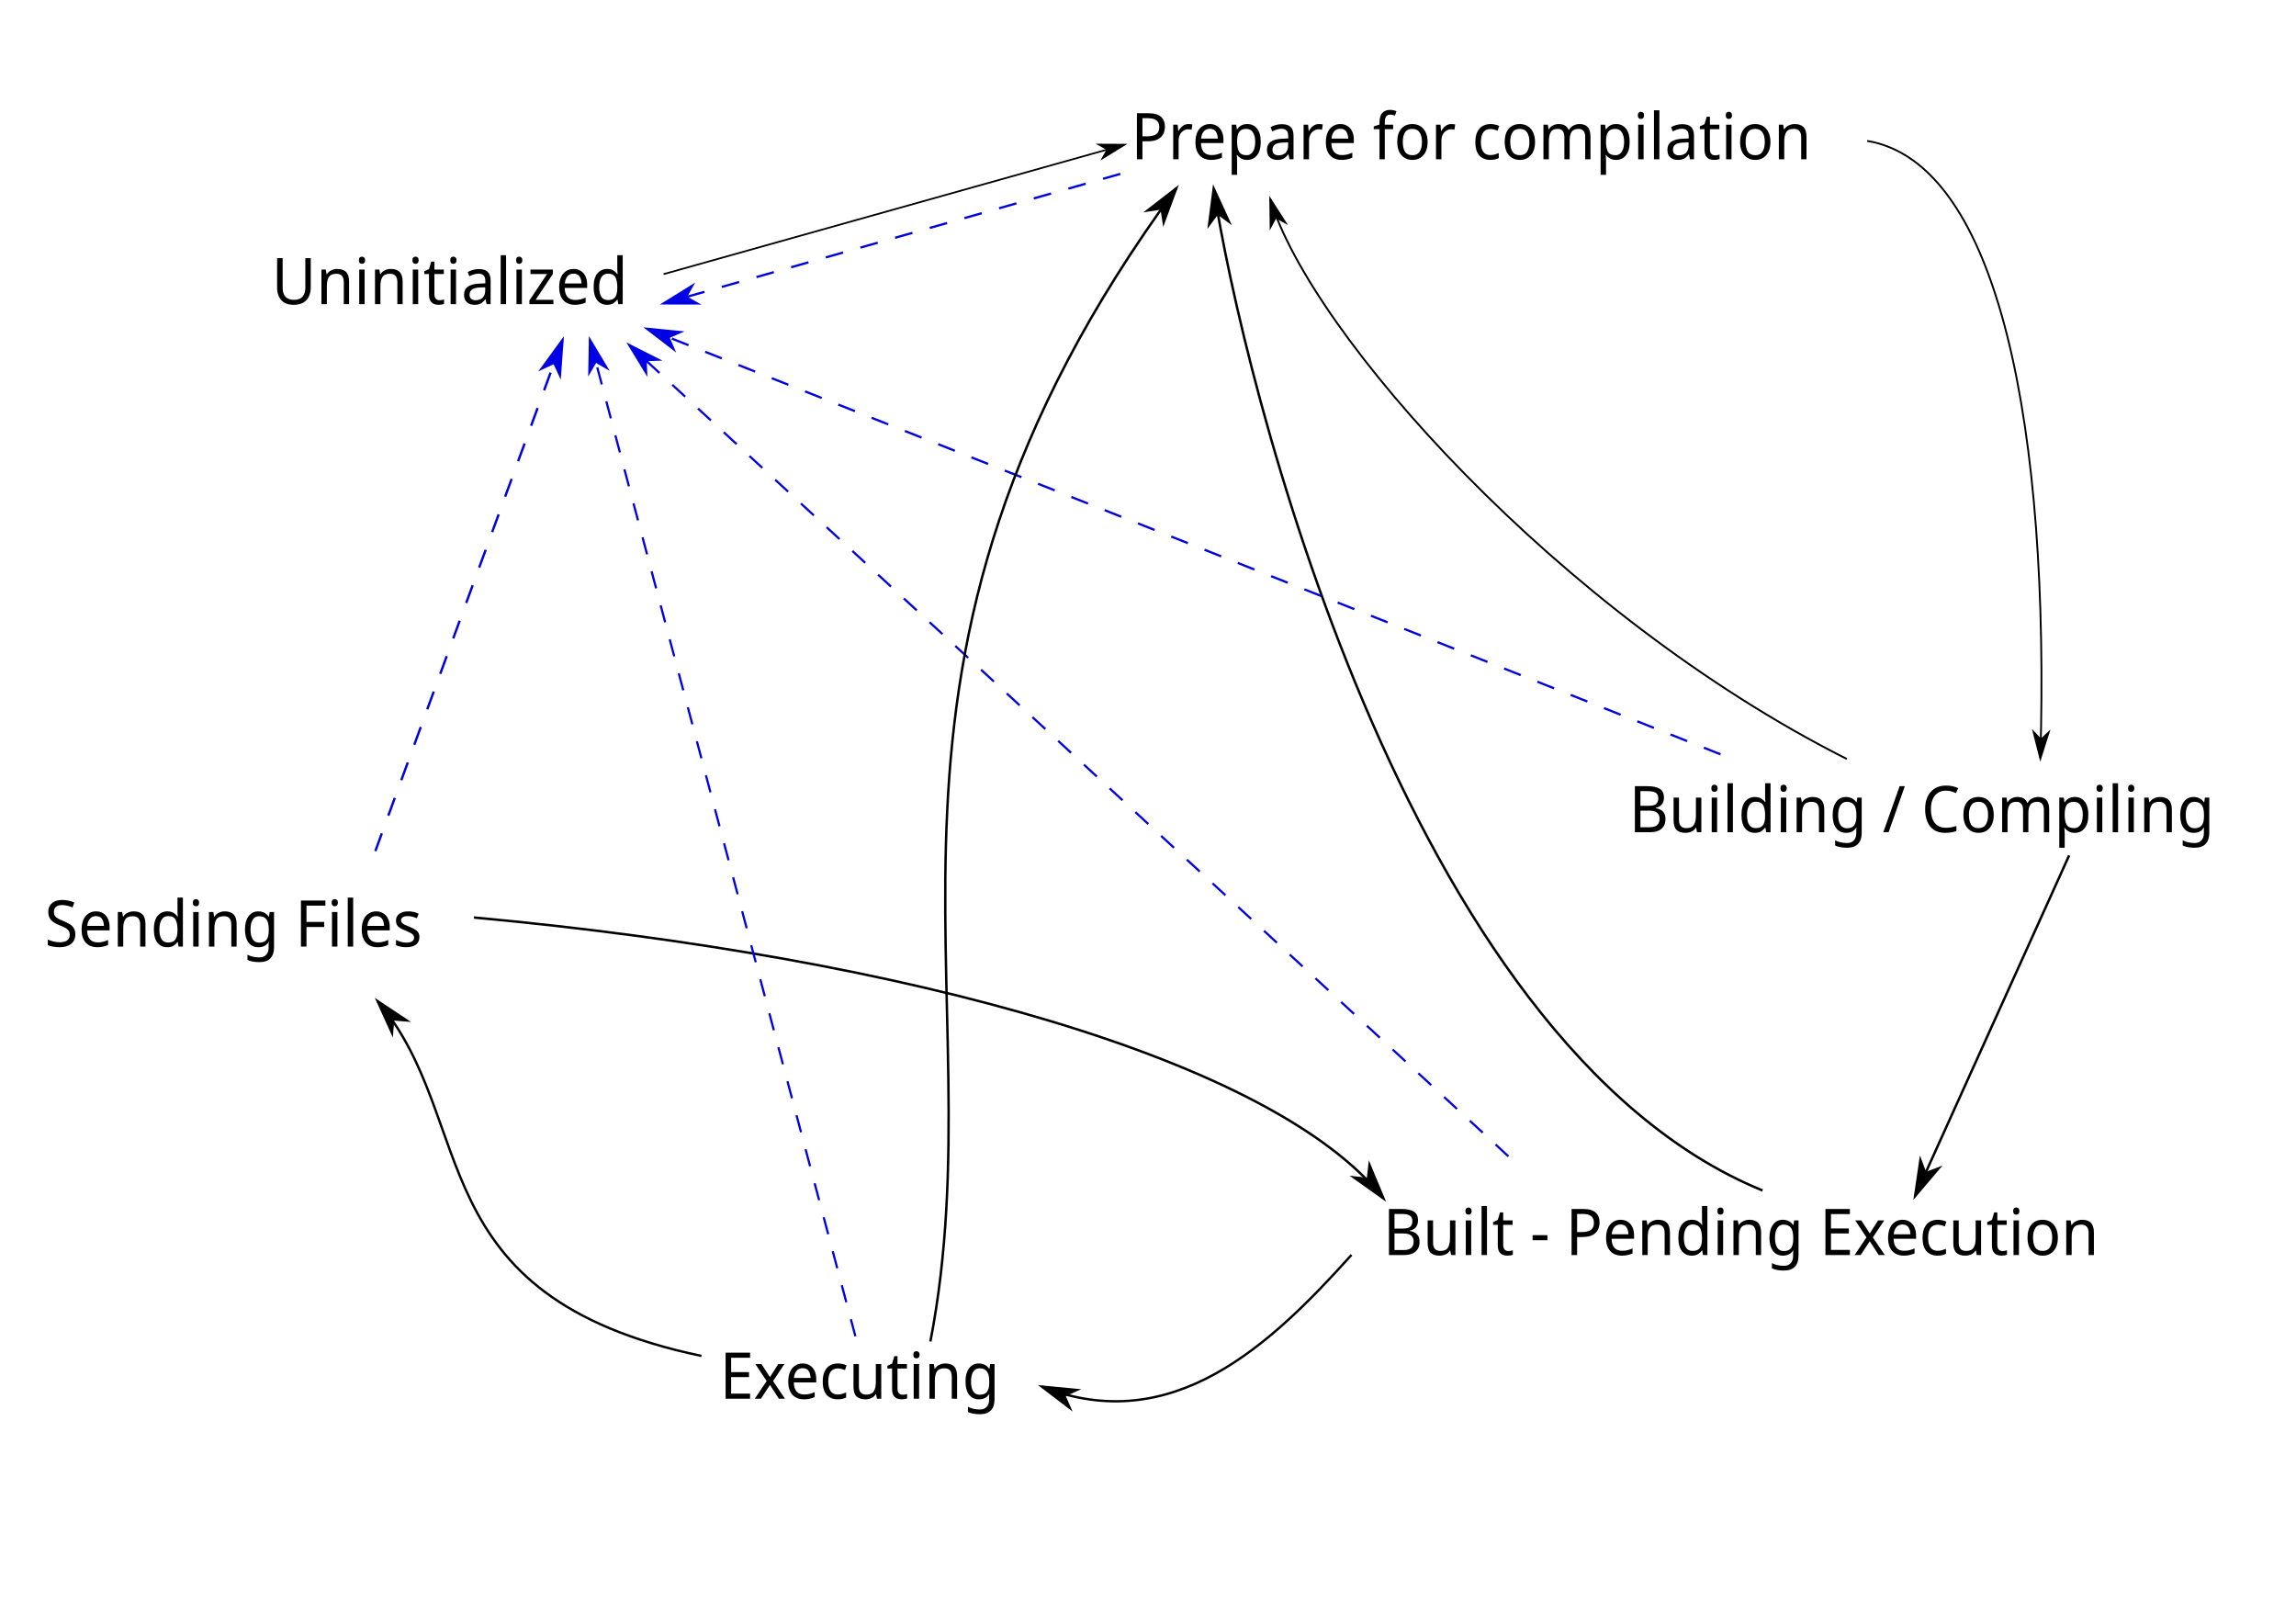
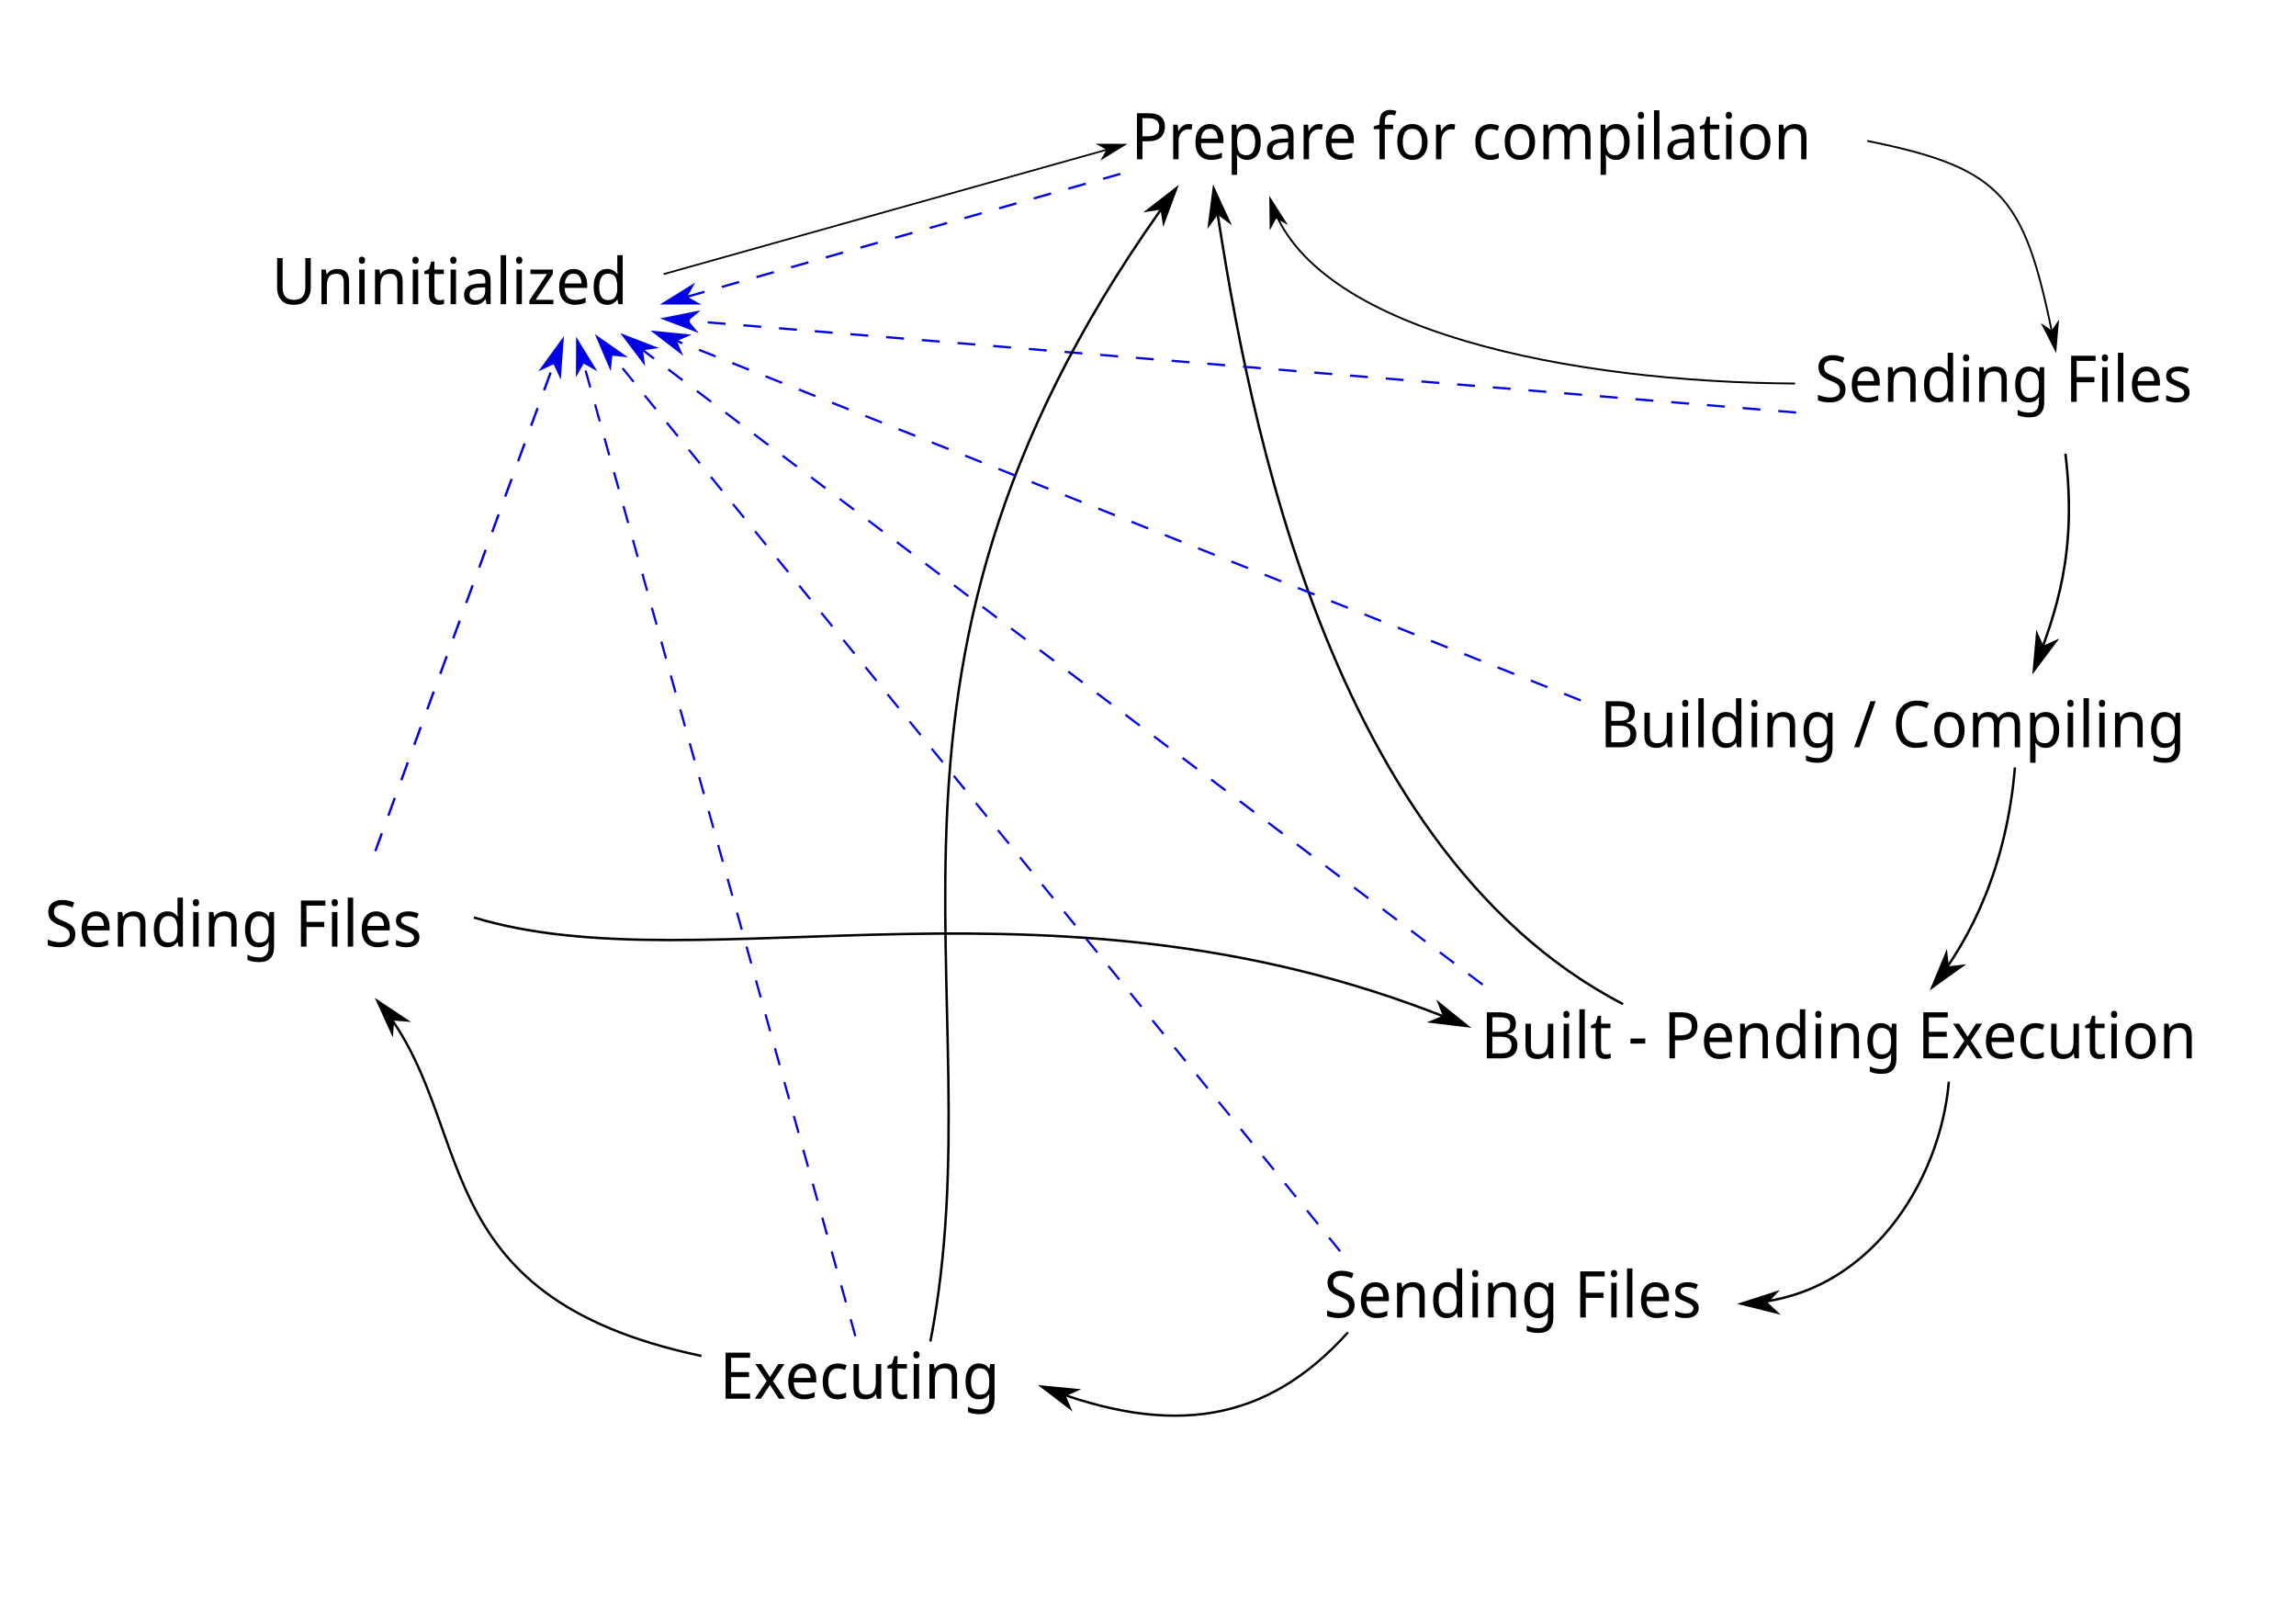
<svg xmlns="http://www.w3.org/2000/svg" width="297mm" height="210mm" viewBox="0 0 297 210" version="1.1" id="svg5">
  <defs id="defs2">
    <marker style="overflow:visible;" id="marker41550" refX="0.0" refY="0.0" orient="auto">
      <path transform="scale(0.8) rotate(180) translate(12.5,0)" style="fill-rule:evenodd;fill:context-stroke;stroke:context-stroke;stroke-width:1.0pt;" d="M 0.0,0.0 L 5.0,-5.0 L -12.5,0.0 L 5.0,5.0 L 0.0,0.0 z " id="path41548" />
    </marker>
    <marker style="overflow:visible;" id="Arrow1Lend" refX="0.0" refY="0.0" orient="auto">
      <path transform="scale(0.8) rotate(180) translate(12.5,0)" style="fill-rule:evenodd;fill:context-stroke;stroke:context-stroke;stroke-width:1.0pt;" d="M 0.0,0.0 L 5.0,-5.0 L -12.5,0.0 L 5.0,5.0 L 0.0,0.0 z " id="path41244" />
    </marker>
    <marker style="overflow:visible" id="Arrow1Lend-3" refX="0" refY="0" orient="auto">
      <path transform="matrix(-0.8,0,0,-0.8,-10,0)" style="fill:context-stroke;fill-rule:evenodd;stroke:context-stroke;stroke-width:1pt" d="M 0,0 5,-5 -12.5,0 5,5 Z" id="path41244-1" />
    </marker>
    <marker style="overflow:visible" id="Arrow1Lend-2" refX="0" refY="0" orient="auto">
      <path transform="matrix(-0.8,0,0,-0.8,-10,0)" style="fill:context-stroke;fill-rule:evenodd;stroke:context-stroke;stroke-width:1pt" d="M 0,0 5,-5 -12.5,0 5,5 Z" id="path41244-5" />
    </marker>
    <marker style="overflow:visible" id="Arrow1Lend-34" refX="0" refY="0" orient="auto">
      <path transform="matrix(-0.8,0,0,-0.8,-10,0)" style="fill:context-stroke;fill-rule:evenodd;stroke:context-stroke;stroke-width:1pt" d="M 0,0 5,-5 -12.5,0 5,5 Z" id="path41244-9" />
    </marker>
    <marker style="overflow:visible" id="Arrow1Lend-7" refX="0" refY="0" orient="auto">
      <path transform="matrix(-0.8,0,0,-0.8,-10,0)" style="fill:context-stroke;fill-rule:evenodd;stroke:context-stroke;stroke-width:1pt" d="M 0,0 5,-5 -12.5,0 5,5 Z" id="path41244-97" />
    </marker>
    <marker style="overflow:visible" id="marker41550-3" refX="0" refY="0" orient="auto">
      <path transform="matrix(-0.8,0,0,-0.8,-10,0)" style="fill:context-stroke;fill-rule:evenodd;stroke:context-stroke;stroke-width:1pt" d="M 0,0 5,-5 -12.5,0 5,5 Z" id="path41548-1" />
    </marker>
+     <marker style="overflow:visible" id="Arrow1Lend-35" refX="0" refY="0" orient="auto">
+       <path transform="matrix(-0.8,0,0,-0.8,-10,0)" style="fill:context-stroke;fill-rule:evenodd;stroke:context-stroke;stroke-width:1pt" d="M 0,0 5,-5 -12.5,0 5,5 Z" id="path41244-6" />
+     </marker>
+     <marker style="overflow:visible" id="Arrow1Lend-35-9" refX="0" refY="0" orient="auto">
+       <path transform="matrix(-0.8,0,0,-0.8,-10,0)" style="fill:context-stroke;fill-rule:evenodd;stroke:context-stroke;stroke-width:1pt" d="M 0,0 5,-5 -12.5,0 5,5 Z" id="path41244-6-1" />
+     </marker>
+     <marker style="overflow:visible" id="Arrow1Lend-2-7" refX="0" refY="0" orient="auto">
+       <path transform="matrix(-0.8,0,0,-0.8,-10,0)" style="fill:context-stroke;fill-rule:evenodd;stroke:context-stroke;stroke-width:1pt" d="M 0,0 5,-5 -12.5,0 5,5 Z" id="path41244-5-0" />
+     </marker>
+     <marker style="overflow:visible" id="Arrow1Lend-2-7-3" refX="0" refY="0" orient="auto">
+       <path transform="matrix(-0.8,0,0,-0.8,-10,0)" style="fill:context-stroke;fill-rule:evenodd;stroke:context-stroke;stroke-width:1pt" d="M 0,0 5,-5 -12.5,0 5,5 Z" id="path41244-5-0-6" />
+     </marker>
  </defs>
  <g id="layer1">
    <text xml:space="preserve" style="font-size:8.123px;line-height:1.25;font-family:sans-serif;stroke-width:0.305" x="36.091" y="38.295" id="text1442" transform="scale(0.9734543,1.02727)">
      <tspan id="tspan1440" style="font-size:8.123px;stroke-width:0.305" x="36.091" y="38.295">Uninitialized</tspan>
    </text>
    <text xml:space="preserve" style="font-size:8.123px;line-height:1.25;font-family:sans-serif;stroke-width:0.305" x="150.296" y="20.053" id="text13794" transform="scale(0.9734543,1.02727)">
      <tspan id="tspan13792" style="stroke-width:0.305" x="150.296" y="20.053">Prepare for compilation</tspan>
    </text>
-     <text xml:space="preserve" style="font-size:8.123px;line-height:1.25;font-family:sans-serif;stroke-width:0.305" x="216.468" y="104.779" id="text16086" transform="scale(0.9734543,1.02727)">
-       <tspan id="tspan16084" style="stroke-width:0.305" x="216.468" y="104.779">Building / Compiling</tspan>
+     <text xml:space="preserve" style="font-size:8.123px;line-height:1.25;font-family:sans-serif;stroke-width:0.305" x="212.592" y="94.081" id="text16086" transform="scale(0.9734543,1.02727)">
+       <tspan id="tspan16084" style="stroke-width:0.305" x="212.592" y="94.081">Building / Compiling</tspan>
    </text>
-     <text xml:space="preserve" style="font-size:8.123px;line-height:1.25;font-family:sans-serif;stroke-width:0.305" x="183.79" y="158.006" id="text18102" transform="scale(0.9734543,1.02727)">
-       <tspan id="tspan18100" style="stroke-width:0.305" x="183.79" y="158.006">Built - Pending Execution</tspan>
+     <text xml:space="preserve" style="font-size:8.123px;line-height:1.25;font-family:sans-serif;stroke-width:0.305" x="196.793" y="133.247" id="text18102" transform="scale(0.9734543,1.02727)">
+       <tspan id="tspan18100" style="stroke-width:0.305" x="196.793" y="133.247">Built - Pending Execution</tspan>
    </text>
    <text xml:space="preserve" style="font-size:8.123px;line-height:1.25;font-family:sans-serif;stroke-width:0.305" x="95.642" y="176.099" id="text20944" transform="scale(0.9734543,1.02727)">
      <tspan id="tspan20942" style="stroke-width:0.305" x="95.642" y="176.099">Executing</tspan>
    </text>
    <text xml:space="preserve" style="font-size:8.123px;line-height:1.25;font-family:sans-serif;stroke-width:0.305" x="5.928" y="119.178" id="text22370" transform="scale(0.9734543,1.02727)">
      <tspan id="tspan22368" style="stroke-width:0.305" x="5.928" y="119.178">Sending Files</tspan>
    </text>
+     <text xml:space="preserve" style="font-size:8.123px;line-height:1.25;font-family:sans-serif;stroke-width:0.305" x="241.157" y="50.589" id="text22370-3" transform="scale(0.9734543,1.02727)">
+       <tspan id="tspan22368-6" style="stroke-width:0.305" x="241.157" y="50.589">Sending Files</tspan>
+     </text>
+     <text xml:space="preserve" style="font-size:8.123px;line-height:1.25;font-family:sans-serif;stroke-width:0.305" x="175.922" y="165.867" id="text22370-3-7" transform="scale(0.9734543,1.02727)">
+       <tspan id="tspan22368-6-5" style="stroke-width:0.305" x="175.922" y="165.867">Sending Files</tspan>
+     </text>
    <path style="fill:none;stroke:#000000;stroke-width:0.223px;stroke-linecap:butt;stroke-linejoin:miter;stroke-opacity:1;marker-end:url(#Arrow1Lend)" d="M 85.84,35.455 145.428,18.724" id="path41157" />
-     <path style="fill:none;stroke:#000000;stroke-width:0.237px;stroke-linecap:butt;stroke-linejoin:miter;stroke-opacity:1;marker-end:url(#Arrow1Lend)" d="m 241.538,18.224 c 17.22,2.894 23.617,37.807 22.394,79.834" id="path41542" />
-     <path style="fill:none;stroke:#000000;stroke-width:0.315;stroke-linecap:butt;stroke-linejoin:miter;stroke-miterlimit:4;stroke-dasharray:none;stroke-opacity:1;marker-end:url(#Arrow1Lend)" d="m 267.654,110.637 -19.903,44.003" id="path41544" />
-     <path style="fill:none;stroke:#000000;stroke-width:0.305px;stroke-linecap:butt;stroke-linejoin:miter;stroke-opacity:1;marker-end:url(#marker41550)" d="m 174.823,162.3 c -10.449,11.625 -23.145,23.666 -40.012,17.053" id="path41546" />
-     <path style="fill:none;stroke:#000000;stroke-width:0.315;stroke-linecap:butt;stroke-linejoin:miter;stroke-miterlimit:4;stroke-dasharray:none;stroke-opacity:1;marker-end:url(#marker41550)" d="M 227.992,153.969 C 181.501,134.965 160.624,48.112 157.008,24.436" id="path41558" />
+     <path style="fill:none;stroke:#000000;stroke-width:0.237px;stroke-linecap:butt;stroke-linejoin:miter;stroke-opacity:1;marker-end:url(#Arrow1Lend)" d="m 241.538,18.224 c 17.971,3.627 20.491,7.331 24.351,27.009" id="path41542" />
+     <path style="fill:none;stroke:#000000;stroke-width:0.315;stroke-linecap:butt;stroke-linejoin:miter;stroke-miterlimit:4;stroke-dasharray:none;stroke-opacity:1;marker-end:url(#Arrow1Lend)" d="m 267.173,58.678 c 1.556,12.846 -1.19,20.492 -4.063,27.985" id="path41544" />
+     <path style="fill:none;stroke:#000000;stroke-width:0.315;stroke-linecap:butt;stroke-linejoin:miter;stroke-miterlimit:4;stroke-dasharray:none;stroke-opacity:1;marker-end:url(#Arrow1Lend-35)" d="m 260.643,99.253 c -1.069,12.716 -5.588,21.996 -10.649,28.371" id="path41544-2" />
+     <path style="fill:none;stroke:#000000;stroke-width:0.315;stroke-linecap:butt;stroke-linejoin:miter;stroke-miterlimit:4;stroke-dasharray:none;stroke-opacity:1;marker-end:url(#Arrow1Lend-35-9)" d="m 252.093,139.899 c -1.069,12.716 -10.289,28.162 -26.788,28.711" id="path41544-2-2" />
+     <path style="fill:none;stroke:#000000;stroke-width:0.305px;stroke-linecap:butt;stroke-linejoin:miter;stroke-opacity:1;marker-end:url(#marker41550)" d="m 174.369,172.313 c -10.449,11.625 -22.692,13.653 -39.559,7.04" id="path41546" />
+     <path style="fill:none;stroke:#000000;stroke-width:0.315;stroke-linecap:butt;stroke-linejoin:miter;stroke-miterlimit:4;stroke-dasharray:none;stroke-opacity:1;marker-end:url(#marker41550)" d="M 209.951,129.865 C 170.121,109.205 160.624,48.112 157.008,24.436" id="path41558" />
    <path style="fill:none;stroke:#000000;stroke-width:0.305px;stroke-linecap:butt;stroke-linejoin:miter;stroke-opacity:1;marker-end:url(#Arrow1Lend)" d="M 90.737,175.37 C 53.882,167.605 62.094,145.03 48.862,129.503" id="path41560" />
-     <path style="fill:none;stroke:#000000;stroke-width:0.315;stroke-linecap:butt;stroke-linejoin:miter;stroke-miterlimit:4;stroke-dasharray:none;stroke-opacity:1;marker-end:url(#Arrow1Lend)" d="M 61.3,118.663 C 117.823,123.883 164.708,137.15 178.928,154.958" id="path41562" />
+     <path style="fill:none;stroke:#000000;stroke-width:0.315;stroke-linecap:butt;stroke-linejoin:miter;stroke-miterlimit:4;stroke-dasharray:none;stroke-opacity:1;marker-end:url(#Arrow1Lend)" d="m 61.3,118.663 c 29.918,9.086 76.006,-8.073 128.461,14.03" id="path41562" />
    <path style="fill:none;stroke:#0000e5;stroke-width:0.305;stroke-linecap:butt;stroke-linejoin:miter;stroke-miterlimit:4;stroke-dasharray:2.441, 2.441;stroke-dashoffset:0;stroke-opacity:1;marker-end:url(#Arrow1Lend)" d="M 48.552,110.074 72.744,44.032" id="path48063" />
-     <path style="fill:none;stroke:#0000e5;stroke-width:0.284;stroke-linecap:butt;stroke-linejoin:miter;stroke-miterlimit:4;stroke-dasharray:2.275, 2.275;stroke-dashoffset:0;stroke-opacity:1;marker-end:url(#Arrow1Lend-7)" d="M 110.648,172.816 76.32,43.992" id="path48063-9" />
-     <path style="fill:none;stroke:#0000e5;stroke-width:0.29;stroke-linecap:butt;stroke-linejoin:miter;stroke-miterlimit:4;stroke-dasharray:2.316, 2.316;stroke-dashoffset:0;stroke-opacity:1;marker-end:url(#Arrow1Lend-2)" d="M 222.554,97.556 83.747,42.538" id="path48063-3" />
+     <path style="fill:none;stroke:#0000e5;stroke-width:0.284;stroke-linecap:butt;stroke-linejoin:miter;stroke-miterlimit:4;stroke-dasharray:2.275, 2.275;stroke-dashoffset:0;stroke-opacity:1;marker-end:url(#Arrow1Lend-7)" d="M 110.648,172.816 74.676,44.079" id="path48063-9" />
+     <path style="fill:none;stroke:#0000e5;stroke-width:0.29;stroke-linecap:butt;stroke-linejoin:miter;stroke-miterlimit:4;stroke-dasharray:2.316, 2.316;stroke-dashoffset:0;stroke-opacity:1;marker-end:url(#Arrow1Lend-2)" d="M 232.338,53.349 85.938,41.226" id="path48063-3" />
    <path style="fill:none;stroke:#0000e5;stroke-width:0.291;stroke-linecap:butt;stroke-linejoin:miter;stroke-miterlimit:4;stroke-dasharray:2.33, 2.33;stroke-dashoffset:0;stroke-opacity:1;marker-end:url(#Arrow1Lend-3)" d="M 144.927,22.488 85.897,39.226" id="path48063-5" />
-     <path style="fill:none;stroke:#0000e5;stroke-width:0.283;stroke-linecap:butt;stroke-linejoin:miter;stroke-miterlimit:4;stroke-dasharray:2.264, 2.264;stroke-dashoffset:0;stroke-opacity:1;marker-end:url(#Arrow1Lend-34)" d="M 195.122,149.557 81.425,44.653" id="path48063-37" />
-     <path style="fill:none;stroke:#000000;stroke-width:0.242;stroke-linecap:butt;stroke-linejoin:miter;stroke-miterlimit:4;stroke-dasharray:none;stroke-opacity:1;marker-end:url(#marker41550-3)" d="M 238.893,98.16 C 201.64,79.389 169.503,43.046 164.325,25.778" id="path41558-1" />
+     <path style="fill:none;stroke:#0000e5;stroke-width:0.283;stroke-linecap:butt;stroke-linejoin:miter;stroke-miterlimit:4;stroke-dasharray:2.264, 2.264;stroke-dashoffset:0;stroke-opacity:1;marker-end:url(#Arrow1Lend-34)" d="M 173.35,161.829 77.292,43.637" id="path48063-37" />
+     <path style="fill:none;stroke:#000000;stroke-width:0.242;stroke-linecap:butt;stroke-linejoin:miter;stroke-miterlimit:4;stroke-dasharray:none;stroke-opacity:1;marker-end:url(#marker41550-3)" d="m 232.206,49.603 c -28.409,-0.156 -62.703,-6.556 -67.881,-23.825" id="path41558-1" />
    <path style="fill:none;stroke:#000000;stroke-width:0.315;stroke-linecap:butt;stroke-linejoin:miter;stroke-miterlimit:4;stroke-dasharray:none;stroke-opacity:1;marker-end:url(#marker41550)" d="M 120.352,173.5 C 129.249,127.535 106.651,86.312 152.131,24.393" id="path935" />
+     <path style="fill:none;stroke:#0000e5;stroke-width:0.29;stroke-linecap:butt;stroke-linejoin:miter;stroke-miterlimit:4;stroke-dasharray:2.316, 2.316;stroke-dashoffset:0;stroke-opacity:1;marker-end:url(#Arrow1Lend-2-7)" d="M 204.479,90.588 84.659,42.954" id="path48063-3-9" />
+     <path style="fill:none;stroke:#0000e5;stroke-width:0.29;stroke-linecap:butt;stroke-linejoin:miter;stroke-miterlimit:4;stroke-dasharray:2.316, 2.316;stroke-dashoffset:0;stroke-opacity:1;marker-end:url(#Arrow1Lend-2-7-3)" d="M 191.784,127.346 80.682,43.419" id="path48063-3-9-0" />
  </g>
</svg>
